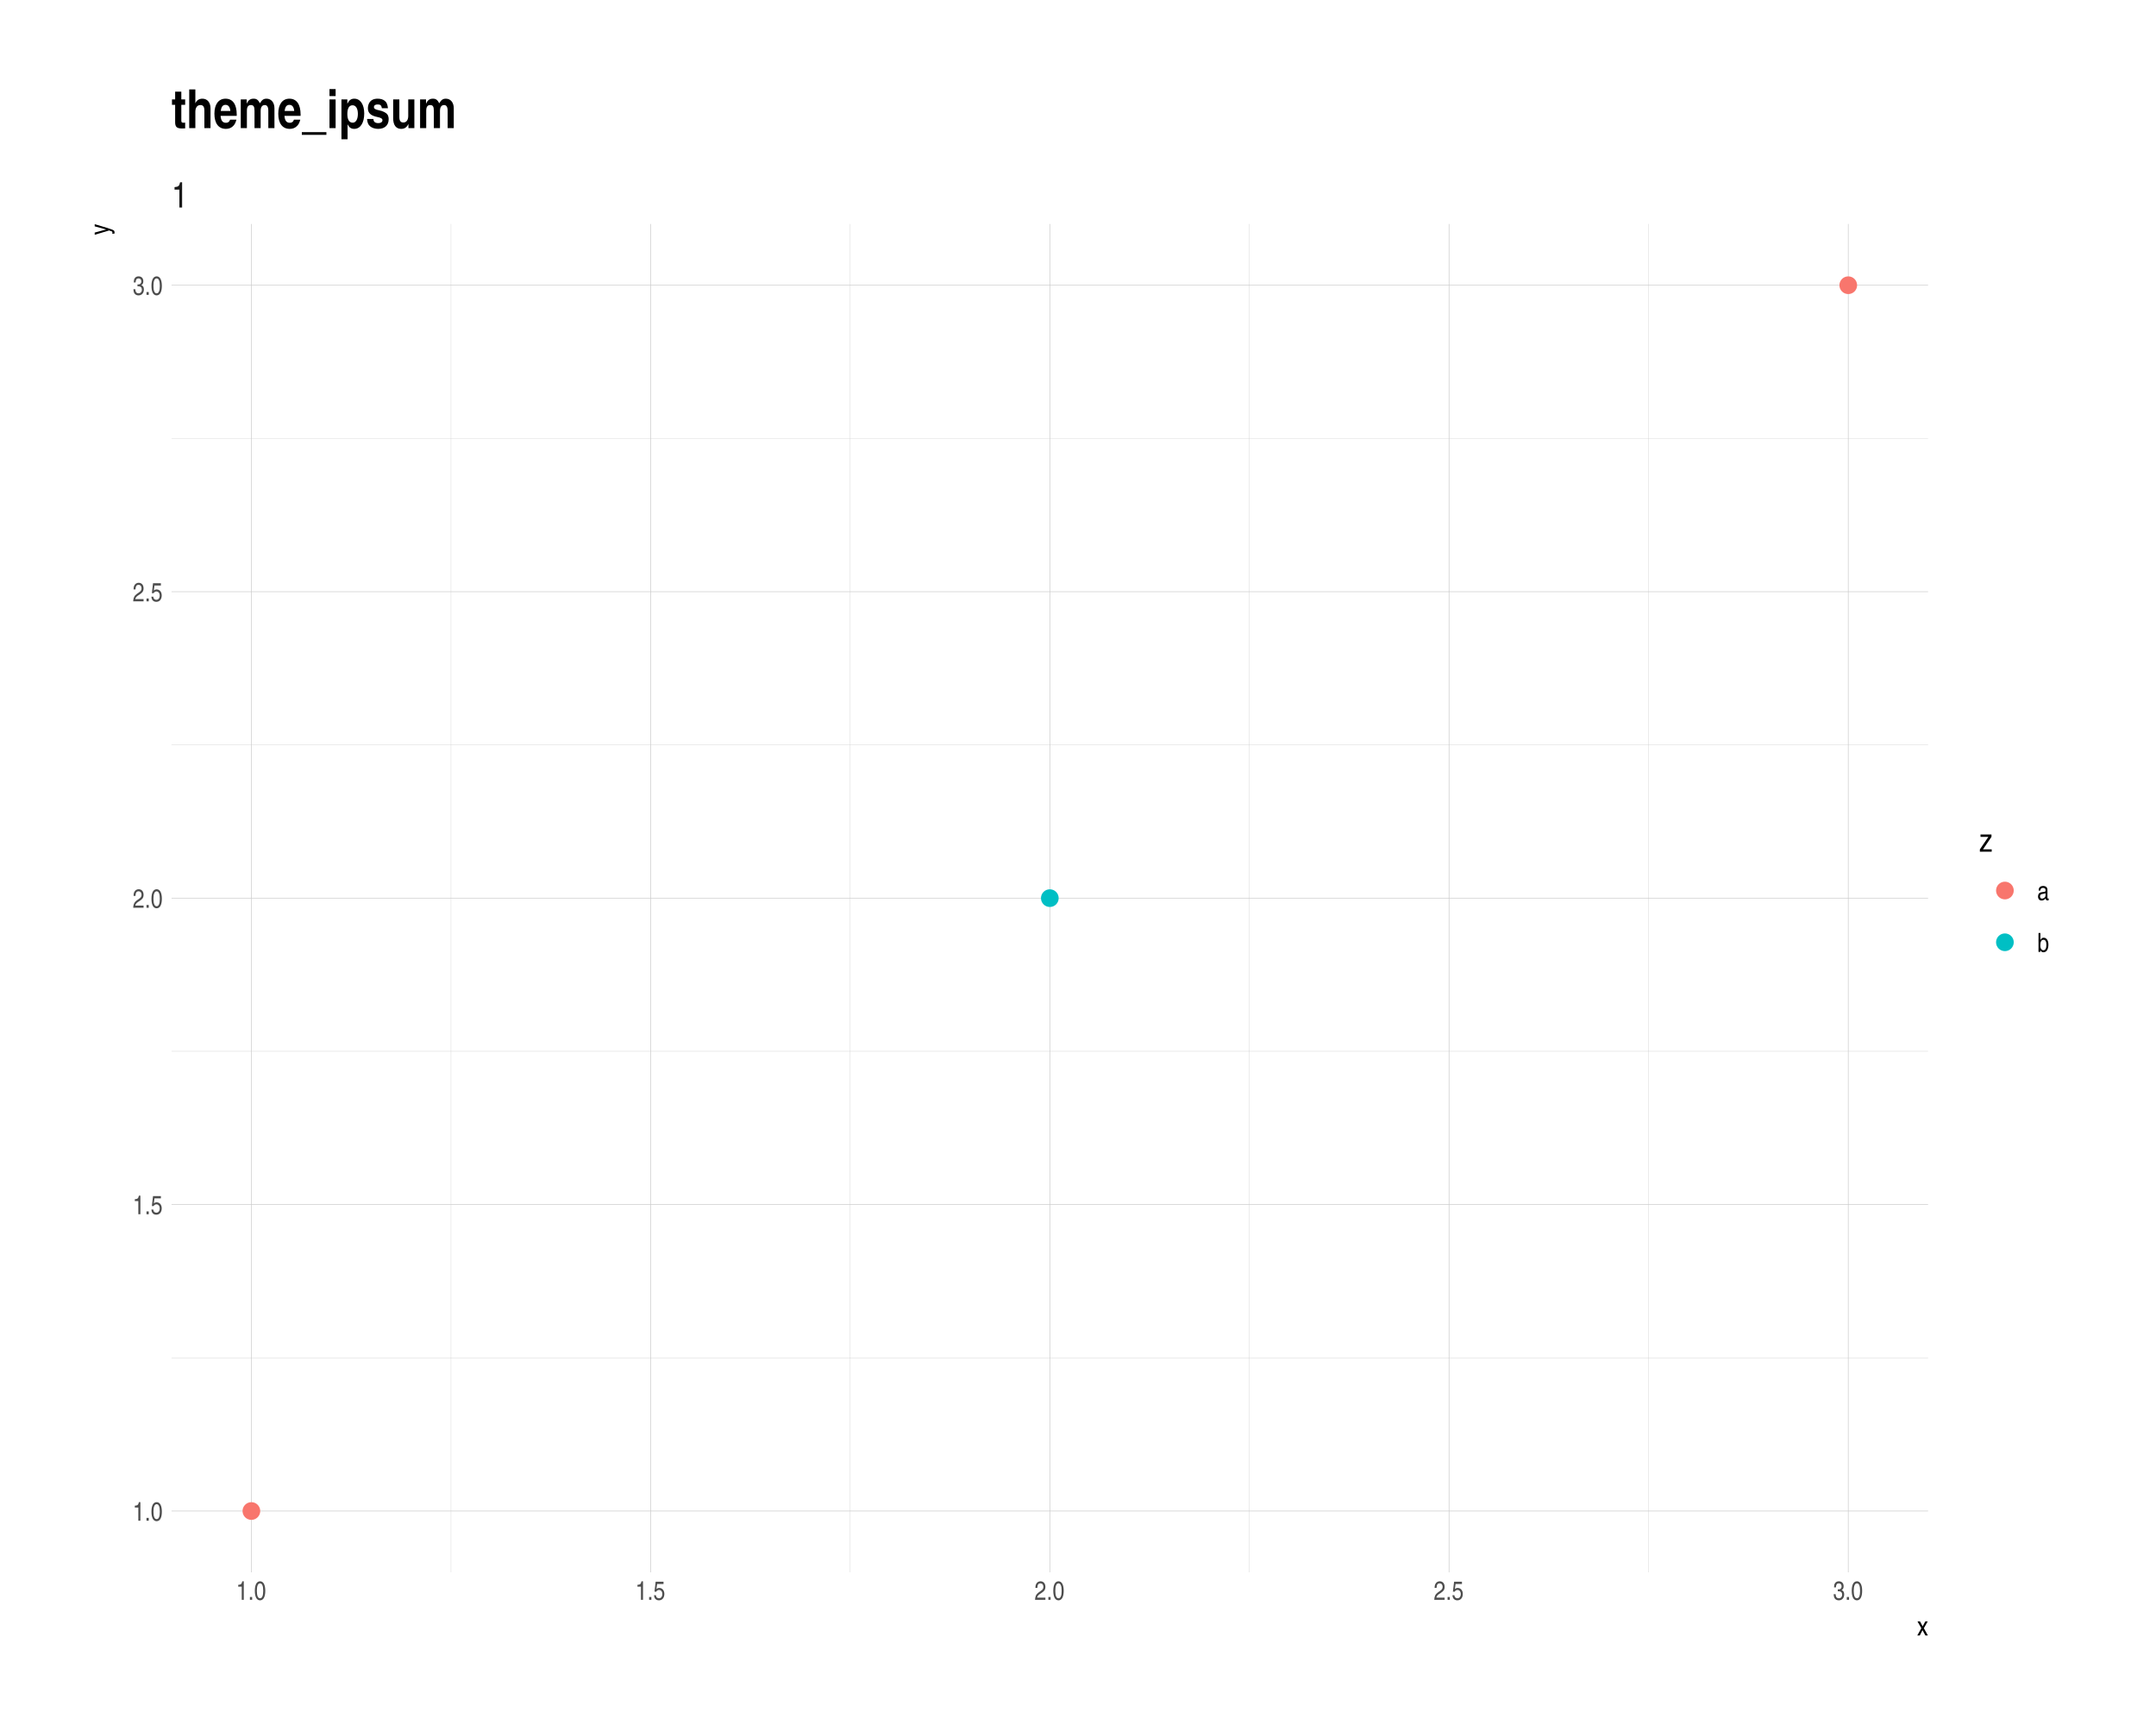
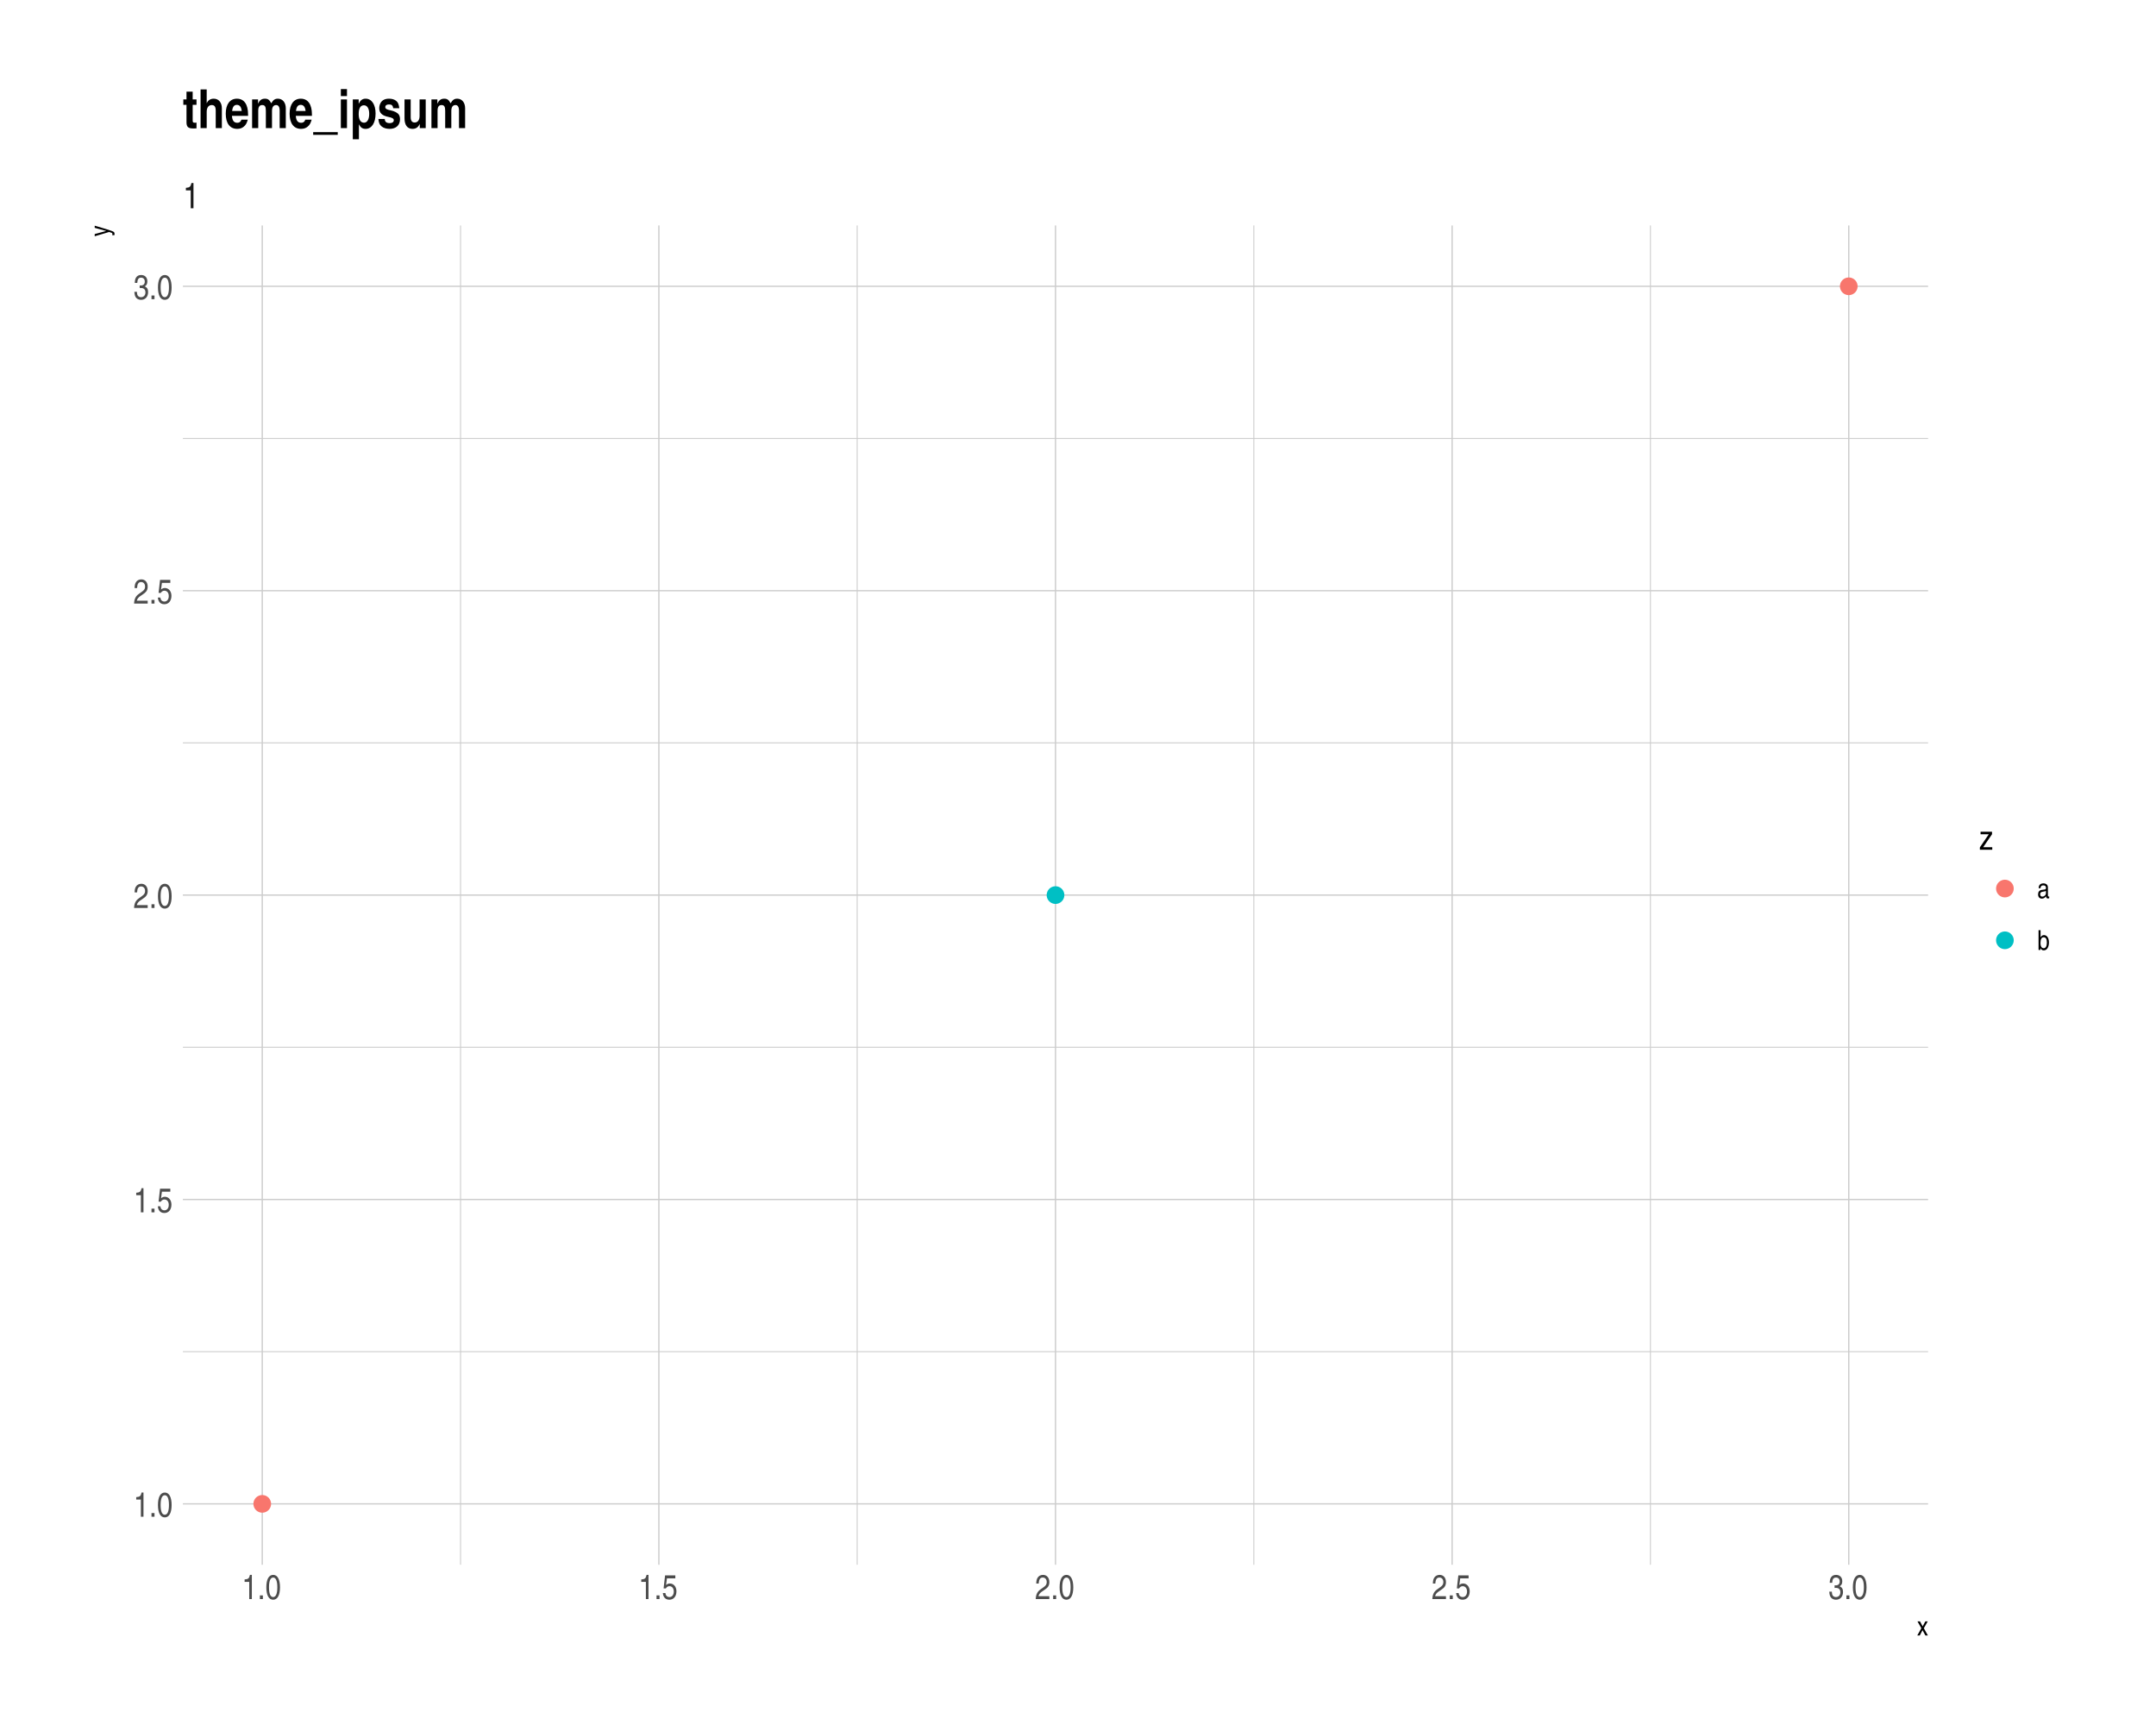
<svg xmlns="http://www.w3.org/2000/svg" viewBox="0 0 720.00 576.00">
  <defs>
    <style type="text/css">
    line, polyline, path, rect, circle {
      fill: none;
      stroke: #000000;
      stroke-linecap: round;
      stroke-linejoin: round;
      stroke-miterlimit: 10.00;
    }
  </style>
  </defs>
  <rect width="100%" height="100%" style="stroke: none; fill: #FFFFFF;" />
  <defs>
-     <clipPath id="cpNTcuMjkwMnw2NDMuODl8NTI1LjAxOHw3NC43Nzgy">
-       <rect x="57.29" y="74.78" width="586.60" height="450.24" />
+     <clipPath id="cpNjEuMDg0Mnw2NDMuODl8NTIyLjQ4OHw3NS4yNzYz">
+       <rect x="61.08" y="75.28" width="582.81" height="447.21" />
    </clipPath>
  </defs>
-   <polyline points="57.29,453.39 643.89,453.39 " style="stroke-width: 0.11; stroke: #CCCCCC; stroke-linecap: butt;" clip-path="url(#cpNTcuMjkwMnw2NDMuODl8NTI1LjAxOHw3NC43Nzgy)" />
-   <polyline points="57.29,351.06 643.89,351.06 " style="stroke-width: 0.11; stroke: #CCCCCC; stroke-linecap: butt;" clip-path="url(#cpNTcuMjkwMnw2NDMuODl8NTI1LjAxOHw3NC43Nzgy)" />
-   <polyline points="57.29,248.73 643.89,248.73 " style="stroke-width: 0.11; stroke: #CCCCCC; stroke-linecap: butt;" clip-path="url(#cpNTcuMjkwMnw2NDMuODl8NTI1LjAxOHw3NC43Nzgy)" />
-   <polyline points="57.29,146.41 643.89,146.41 " style="stroke-width: 0.11; stroke: #CCCCCC; stroke-linecap: butt;" clip-path="url(#cpNTcuMjkwMnw2NDMuODl8NTI1LjAxOHw3NC43Nzgy)" />
-   <polyline points="150.61,525.02 150.61,74.78 " style="stroke-width: 0.11; stroke: #CCCCCC; stroke-linecap: butt;" clip-path="url(#cpNTcuMjkwMnw2NDMuODl8NTI1LjAxOHw3NC43Nzgy)" />
-   <polyline points="283.93,525.02 283.93,74.78 " style="stroke-width: 0.11; stroke: #CCCCCC; stroke-linecap: butt;" clip-path="url(#cpNTcuMjkwMnw2NDMuODl8NTI1LjAxOHw3NC43Nzgy)" />
-   <polyline points="417.25,525.02 417.25,74.78 " style="stroke-width: 0.11; stroke: #CCCCCC; stroke-linecap: butt;" clip-path="url(#cpNTcuMjkwMnw2NDMuODl8NTI1LjAxOHw3NC43Nzgy)" />
-   <polyline points="550.57,525.02 550.57,74.78 " style="stroke-width: 0.11; stroke: #CCCCCC; stroke-linecap: butt;" clip-path="url(#cpNTcuMjkwMnw2NDMuODl8NTI1LjAxOHw3NC43Nzgy)" />
-   <polyline points="57.29,504.55 643.89,504.55 " style="stroke-width: 0.21; stroke: #CCCCCC; stroke-linecap: butt;" clip-path="url(#cpNTcuMjkwMnw2NDMuODl8NTI1LjAxOHw3NC43Nzgy)" />
-   <polyline points="57.29,402.23 643.89,402.23 " style="stroke-width: 0.21; stroke: #CCCCCC; stroke-linecap: butt;" clip-path="url(#cpNTcuMjkwMnw2NDMuODl8NTI1LjAxOHw3NC43Nzgy)" />
-   <polyline points="57.29,299.90 643.89,299.90 " style="stroke-width: 0.21; stroke: #CCCCCC; stroke-linecap: butt;" clip-path="url(#cpNTcuMjkwMnw2NDMuODl8NTI1LjAxOHw3NC43Nzgy)" />
-   <polyline points="57.29,197.57 643.89,197.57 " style="stroke-width: 0.21; stroke: #CCCCCC; stroke-linecap: butt;" clip-path="url(#cpNTcuMjkwMnw2NDMuODl8NTI1LjAxOHw3NC43Nzgy)" />
-   <polyline points="57.29,95.24 643.89,95.24 " style="stroke-width: 0.21; stroke: #CCCCCC; stroke-linecap: butt;" clip-path="url(#cpNTcuMjkwMnw2NDMuODl8NTI1LjAxOHw3NC43Nzgy)" />
-   <polyline points="83.95,525.02 83.95,74.78 " style="stroke-width: 0.21; stroke: #CCCCCC; stroke-linecap: butt;" clip-path="url(#cpNTcuMjkwMnw2NDMuODl8NTI1LjAxOHw3NC43Nzgy)" />
-   <polyline points="217.27,525.02 217.27,74.78 " style="stroke-width: 0.21; stroke: #CCCCCC; stroke-linecap: butt;" clip-path="url(#cpNTcuMjkwMnw2NDMuODl8NTI1LjAxOHw3NC43Nzgy)" />
-   <polyline points="350.59,525.02 350.59,74.78 " style="stroke-width: 0.21; stroke: #CCCCCC; stroke-linecap: butt;" clip-path="url(#cpNTcuMjkwMnw2NDMuODl8NTI1LjAxOHw3NC43Nzgy)" />
-   <polyline points="483.91,525.02 483.91,74.78 " style="stroke-width: 0.21; stroke: #CCCCCC; stroke-linecap: butt;" clip-path="url(#cpNTcuMjkwMnw2NDMuODl8NTI1LjAxOHw3NC43Nzgy)" />
-   <polyline points="617.23,525.02 617.23,74.78 " style="stroke-width: 0.21; stroke: #CCCCCC; stroke-linecap: butt;" clip-path="url(#cpNTcuMjkwMnw2NDMuODl8NTI1LjAxOHw3NC43Nzgy)" />
-   <circle cx="83.95" cy="504.55" r="1.95pt" style="stroke-width: 0.71; stroke: #F8766D; fill: #F8766D;" clip-path="url(#cpNTcuMjkwMnw2NDMuODl8NTI1LjAxOHw3NC43Nzgy)" />
-   <circle cx="350.59" cy="299.90" r="1.95pt" style="stroke-width: 0.71; stroke: #00BFC4; fill: #00BFC4;" clip-path="url(#cpNTcuMjkwMnw2NDMuODl8NTI1LjAxOHw3NC43Nzgy)" />
-   <circle cx="617.23" cy="95.24" r="1.95pt" style="stroke-width: 0.71; stroke: #F8766D; fill: #F8766D;" clip-path="url(#cpNTcuMjkwMnw2NDMuODl8NTI1LjAxOHw3NC43Nzgy)" />
+   <polyline points="61.08,451.34 643.89,451.34 " style="stroke-width: 0.32; stroke: #CCCCCC; stroke-linecap: butt;" clip-path="url(#cpNjEuMDg0Mnw2NDMuODl8NTIyLjQ4OHw3NS4yNzYz)" />
+   <polyline points="61.08,349.70 643.89,349.70 " style="stroke-width: 0.32; stroke: #CCCCCC; stroke-linecap: butt;" clip-path="url(#cpNjEuMDg0Mnw2NDMuODl8NTIyLjQ4OHw3NS4yNzYz)" />
+   <polyline points="61.08,248.06 643.89,248.06 " style="stroke-width: 0.32; stroke: #CCCCCC; stroke-linecap: butt;" clip-path="url(#cpNjEuMDg0Mnw2NDMuODl8NTIyLjQ4OHw3NS4yNzYz)" />
+   <polyline points="61.08,146.42 643.89,146.42 " style="stroke-width: 0.32; stroke: #CCCCCC; stroke-linecap: butt;" clip-path="url(#cpNjEuMDg0Mnw2NDMuODl8NTIyLjQ4OHw3NS4yNzYz)" />
+   <polyline points="153.80,522.49 153.80,75.28 " style="stroke-width: 0.32; stroke: #CCCCCC; stroke-linecap: butt;" clip-path="url(#cpNjEuMDg0Mnw2NDMuODl8NTIyLjQ4OHw3NS4yNzYz)" />
+   <polyline points="286.26,522.49 286.26,75.28 " style="stroke-width: 0.32; stroke: #CCCCCC; stroke-linecap: butt;" clip-path="url(#cpNjEuMDg0Mnw2NDMuODl8NTIyLjQ4OHw3NS4yNzYz)" />
+   <polyline points="418.72,522.49 418.72,75.28 " style="stroke-width: 0.32; stroke: #CCCCCC; stroke-linecap: butt;" clip-path="url(#cpNjEuMDg0Mnw2NDMuODl8NTIyLjQ4OHw3NS4yNzYz)" />
+   <polyline points="551.17,522.49 551.17,75.28 " style="stroke-width: 0.32; stroke: #CCCCCC; stroke-linecap: butt;" clip-path="url(#cpNjEuMDg0Mnw2NDMuODl8NTIyLjQ4OHw3NS4yNzYz)" />
+   <polyline points="61.08,502.16 643.89,502.16 " style="stroke-width: 0.43; stroke: #CCCCCC; stroke-linecap: butt;" clip-path="url(#cpNjEuMDg0Mnw2NDMuODl8NTIyLjQ4OHw3NS4yNzYz)" />
+   <polyline points="61.08,400.52 643.89,400.52 " style="stroke-width: 0.43; stroke: #CCCCCC; stroke-linecap: butt;" clip-path="url(#cpNjEuMDg0Mnw2NDMuODl8NTIyLjQ4OHw3NS4yNzYz)" />
+   <polyline points="61.08,298.88 643.89,298.88 " style="stroke-width: 0.43; stroke: #CCCCCC; stroke-linecap: butt;" clip-path="url(#cpNjEuMDg0Mnw2NDMuODl8NTIyLjQ4OHw3NS4yNzYz)" />
+   <polyline points="61.08,197.24 643.89,197.24 " style="stroke-width: 0.43; stroke: #CCCCCC; stroke-linecap: butt;" clip-path="url(#cpNjEuMDg0Mnw2NDMuODl8NTIyLjQ4OHw3NS4yNzYz)" />
+   <polyline points="61.08,95.60 643.89,95.60 " style="stroke-width: 0.43; stroke: #CCCCCC; stroke-linecap: butt;" clip-path="url(#cpNjEuMDg0Mnw2NDMuODl8NTIyLjQ4OHw3NS4yNzYz)" />
+   <polyline points="87.58,522.49 87.58,75.28 " style="stroke-width: 0.43; stroke: #CCCCCC; stroke-linecap: butt;" clip-path="url(#cpNjEuMDg0Mnw2NDMuODl8NTIyLjQ4OHw3NS4yNzYz)" />
+   <polyline points="220.03,522.49 220.03,75.28 " style="stroke-width: 0.43; stroke: #CCCCCC; stroke-linecap: butt;" clip-path="url(#cpNjEuMDg0Mnw2NDMuODl8NTIyLjQ4OHw3NS4yNzYz)" />
+   <polyline points="352.49,522.49 352.49,75.28 " style="stroke-width: 0.43; stroke: #CCCCCC; stroke-linecap: butt;" clip-path="url(#cpNjEuMDg0Mnw2NDMuODl8NTIyLjQ4OHw3NS4yNzYz)" />
+   <polyline points="484.94,522.49 484.94,75.28 " style="stroke-width: 0.43; stroke: #CCCCCC; stroke-linecap: butt;" clip-path="url(#cpNjEuMDg0Mnw2NDMuODl8NTIyLjQ4OHw3NS4yNzYz)" />
+   <polyline points="617.40,522.49 617.40,75.28 " style="stroke-width: 0.43; stroke: #CCCCCC; stroke-linecap: butt;" clip-path="url(#cpNjEuMDg0Mnw2NDMuODl8NTIyLjQ4OHw3NS4yNzYz)" />
+   <circle cx="87.58" cy="502.16" r="1.95pt" style="stroke-width: 0.71; stroke: #F8766D; fill: #F8766D;" clip-path="url(#cpNjEuMDg0Mnw2NDMuODl8NTIyLjQ4OHw3NS4yNzYz)" />
+   <circle cx="352.49" cy="298.88" r="1.95pt" style="stroke-width: 0.71; stroke: #00BFC4; fill: #00BFC4;" clip-path="url(#cpNjEuMDg0Mnw2NDMuODl8NTIyLjQ4OHw3NS4yNzYz)" />
+   <circle cx="617.40" cy="95.60" r="1.95pt" style="stroke-width: 0.71; stroke: #F8766D; fill: #F8766D;" clip-path="url(#cpNjEuMDg0Mnw2NDMuODl8NTIyLjQ4OHw3NS4yNzYz)" />
  <defs>
    <clipPath id="cpMHw3MjB8NTc2fDA=">
      <rect x="0.00" y="0.00" width="720.00" height="576.00" />
    </clipPath>
  </defs>
  <defs>
-     <clipPath id="cpNTcuMjkwMnw2NDMuODl8NzQuNzc4Mnw1NS4yMjU2">
-       <rect x="57.29" y="55.23" width="586.60" height="19.55" />
+     <clipPath id="cpNjEuMDg0Mnw2NDMuODl8NzUuMjc2M3w1NS4yMjU2">
+       <rect x="61.08" y="55.23" width="582.81" height="20.05" />
    </clipPath>
  </defs>
-   <g clip-path="url(#cpNTcuMjkwMnw2NDMuODl8NzQuNzc4Mnw1NS4yMjU2)">
-     <text x="57.29" y="69.30" style="font-size: 12.00px; fill: #1A1A1A; font-family: Arial Narrow;" textLength="5.47px" lengthAdjust="spacingAndGlyphs">1</text>
+   <g clip-path="url(#cpNjEuMDg0Mnw2NDMuODl8NzUuMjc2M3w1NS4yMjU2)">
+     <text x="61.08" y="69.55" style="font-size: 12.00px; fill: #1A1A1A; font-family: Arial Narrow;" textLength="5.47px" lengthAdjust="spacingAndGlyphs">1</text>
  </g>
  <defs>
    <clipPath id="cpMHw3MjB8NTc2fDA=">
      <rect x="0.00" y="0.00" width="720.00" height="576.00" />
    </clipPath>
  </defs>
  <g clip-path="url(#cpMHw3MjB8NTc2fDA=)">
-     <text x="78.82" y="534.20" style="font-size: 8.80px; fill: #4D4D4D; font-family: Arial Narrow;" textLength="10.26px" lengthAdjust="spacingAndGlyphs">1.0</text>
+     <text x="80.73" y="533.95" style="font-size: 11.50px; fill: #4D4D4D; font-family: Arial Narrow;" textLength="13.68px" lengthAdjust="spacingAndGlyphs">1.0</text>
  </g>
  <g clip-path="url(#cpMHw3MjB8NTc2fDA=)">
-     <text x="212.14" y="534.20" style="font-size: 8.80px; fill: #4D4D4D; font-family: Arial Narrow;" textLength="10.26px" lengthAdjust="spacingAndGlyphs">1.5</text>
+     <text x="213.19" y="533.95" style="font-size: 11.50px; fill: #4D4D4D; font-family: Arial Narrow;" textLength="13.68px" lengthAdjust="spacingAndGlyphs">1.5</text>
  </g>
  <g clip-path="url(#cpMHw3MjB8NTc2fDA=)">
-     <text x="345.46" y="534.20" style="font-size: 8.80px; fill: #4D4D4D; font-family: Arial Narrow;" textLength="10.26px" lengthAdjust="spacingAndGlyphs">2.0</text>
+     <text x="345.65" y="533.95" style="font-size: 11.50px; fill: #4D4D4D; font-family: Arial Narrow;" textLength="13.68px" lengthAdjust="spacingAndGlyphs">2.0</text>
  </g>
  <g clip-path="url(#cpMHw3MjB8NTc2fDA=)">
-     <text x="478.78" y="534.20" style="font-size: 8.80px; fill: #4D4D4D; font-family: Arial Narrow;" textLength="10.26px" lengthAdjust="spacingAndGlyphs">2.5</text>
+     <text x="478.10" y="533.95" style="font-size: 11.50px; fill: #4D4D4D; font-family: Arial Narrow;" textLength="13.68px" lengthAdjust="spacingAndGlyphs">2.5</text>
  </g>
  <g clip-path="url(#cpMHw3MjB8NTc2fDA=)">
-     <text x="612.10" y="534.20" style="font-size: 8.80px; fill: #4D4D4D; font-family: Arial Narrow;" textLength="10.26px" lengthAdjust="spacingAndGlyphs">3.0</text>
+     <text x="610.56" y="533.95" style="font-size: 11.50px; fill: #4D4D4D; font-family: Arial Narrow;" textLength="13.68px" lengthAdjust="spacingAndGlyphs">3.0</text>
  </g>
  <g clip-path="url(#cpMHw3MjB8NTc2fDA=)">
-     <text x="44.29" y="507.77" style="font-size: 8.80px; fill: #4D4D4D; font-family: Arial Narrow;" textLength="10.26px" lengthAdjust="spacingAndGlyphs">1.0</text>
+     <text x="44.54" y="506.46" style="font-size: 11.50px; fill: #4D4D4D; font-family: Arial Narrow;" textLength="13.68px" lengthAdjust="spacingAndGlyphs">1.0</text>
  </g>
  <g clip-path="url(#cpMHw3MjB8NTc2fDA=)">
-     <text x="44.29" y="405.44" style="font-size: 8.80px; fill: #4D4D4D; font-family: Arial Narrow;" textLength="10.26px" lengthAdjust="spacingAndGlyphs">1.5</text>
+     <text x="44.54" y="404.82" style="font-size: 11.50px; fill: #4D4D4D; font-family: Arial Narrow;" textLength="13.68px" lengthAdjust="spacingAndGlyphs">1.5</text>
  </g>
  <g clip-path="url(#cpMHw3MjB8NTc2fDA=)">
-     <text x="44.29" y="303.12" style="font-size: 8.80px; fill: #4D4D4D; font-family: Arial Narrow;" textLength="10.26px" lengthAdjust="spacingAndGlyphs">2.0</text>
+     <text x="44.54" y="303.18" style="font-size: 11.50px; fill: #4D4D4D; font-family: Arial Narrow;" textLength="13.68px" lengthAdjust="spacingAndGlyphs">2.0</text>
  </g>
  <g clip-path="url(#cpMHw3MjB8NTc2fDA=)">
-     <text x="44.29" y="200.79" style="font-size: 8.80px; fill: #4D4D4D; font-family: Arial Narrow;" textLength="10.26px" lengthAdjust="spacingAndGlyphs">2.5</text>
+     <text x="44.54" y="201.54" style="font-size: 11.50px; fill: #4D4D4D; font-family: Arial Narrow;" textLength="13.68px" lengthAdjust="spacingAndGlyphs">2.5</text>
  </g>
  <g clip-path="url(#cpMHw3MjB8NTc2fDA=)">
-     <text x="44.29" y="98.46" style="font-size: 8.80px; fill: #4D4D4D; font-family: Arial Narrow;" textLength="10.26px" lengthAdjust="spacingAndGlyphs">3.0</text>
+     <text x="44.54" y="99.90" style="font-size: 11.50px; fill: #4D4D4D; font-family: Arial Narrow;" textLength="13.68px" lengthAdjust="spacingAndGlyphs">3.0</text>
  </g>
  <g clip-path="url(#cpMHw3MjB8NTc2fDA=)">
    <text x="640.20" y="546.11" style="font-size: 9.00px; font-family: Arial Narrow;" textLength="3.69px" lengthAdjust="spacingAndGlyphs">x</text>
  </g>
  <g clip-path="url(#cpMHw3MjB8NTc2fDA=)">
-     <text transform="translate(36.33,78.47) rotate(-90)" style="font-size: 9.00px; font-family: Arial Narrow;" textLength="3.69px" lengthAdjust="spacingAndGlyphs">y</text>
+     <text transform="translate(36.33,78.97) rotate(-90)" style="font-size: 9.00px; font-family: Arial Narrow;" textLength="3.69px" lengthAdjust="spacingAndGlyphs">y</text>
  </g>
  <g clip-path="url(#cpMHw3MjB8NTc2fDA=)">
-     <text x="660.90" y="284.40" style="font-size: 11.00px; font-family: Arial Narrow;" textLength="4.51px" lengthAdjust="spacingAndGlyphs">z</text>
+     <text x="660.90" y="283.74" style="font-size: 11.50px; font-family: Arial Narrow;" textLength="4.92px" lengthAdjust="spacingAndGlyphs">z</text>
  </g>
-   <circle cx="669.54" cy="297.36" r="1.95pt" style="stroke-width: 0.71; stroke: #F8766D; fill: #F8766D;" clip-path="url(#cpMHw3MjB8NTc2fDA=)" />
-   <circle cx="669.54" cy="314.64" r="1.95pt" style="stroke-width: 0.71; stroke: #00BFC4; fill: #00BFC4;" clip-path="url(#cpMHw3MjB8NTc2fDA=)" />
+   <circle cx="669.54" cy="296.70" r="1.95pt" style="stroke-width: 0.71; stroke: #F8766D; fill: #F8766D;" clip-path="url(#cpMHw3MjB8NTc2fDA=)" />
+   <circle cx="669.54" cy="313.98" r="1.95pt" style="stroke-width: 0.71; stroke: #00BFC4; fill: #00BFC4;" clip-path="url(#cpMHw3MjB8NTc2fDA=)" />
  <g clip-path="url(#cpMHw3MjB8NTc2fDA=)">
-     <text x="680.34" y="300.57" style="font-size: 8.80px; font-family: Arial Narrow;" textLength="4.10px" lengthAdjust="spacingAndGlyphs">a</text>
+     <text x="680.34" y="299.92" style="font-size: 9.20px; font-family: Arial Narrow;" textLength="4.10px" lengthAdjust="spacingAndGlyphs">a</text>
  </g>
  <g clip-path="url(#cpMHw3MjB8NTc2fDA=)">
-     <text x="680.34" y="317.85" style="font-size: 8.80px; font-family: Arial Narrow;" textLength="4.10px" lengthAdjust="spacingAndGlyphs">b</text>
+     <text x="680.34" y="317.20" style="font-size: 9.20px; font-family: Arial Narrow;" textLength="4.10px" lengthAdjust="spacingAndGlyphs">b</text>
  </g>
  <g clip-path="url(#cpMHw3MjB8NTc2fDA=)">
-     <text x="57.29" y="42.78" style="font-size: 18.00px; font-weight: bold; font-family: Arial Narrow;" textLength="95.15px" lengthAdjust="spacingAndGlyphs">theme_ipsum</text>
+     <text x="61.08" y="42.78" style="font-size: 18.00px; font-weight: bold; font-family: Arial Narrow;" textLength="95.15px" lengthAdjust="spacingAndGlyphs">theme_ipsum</text>
  </g>
</svg>
